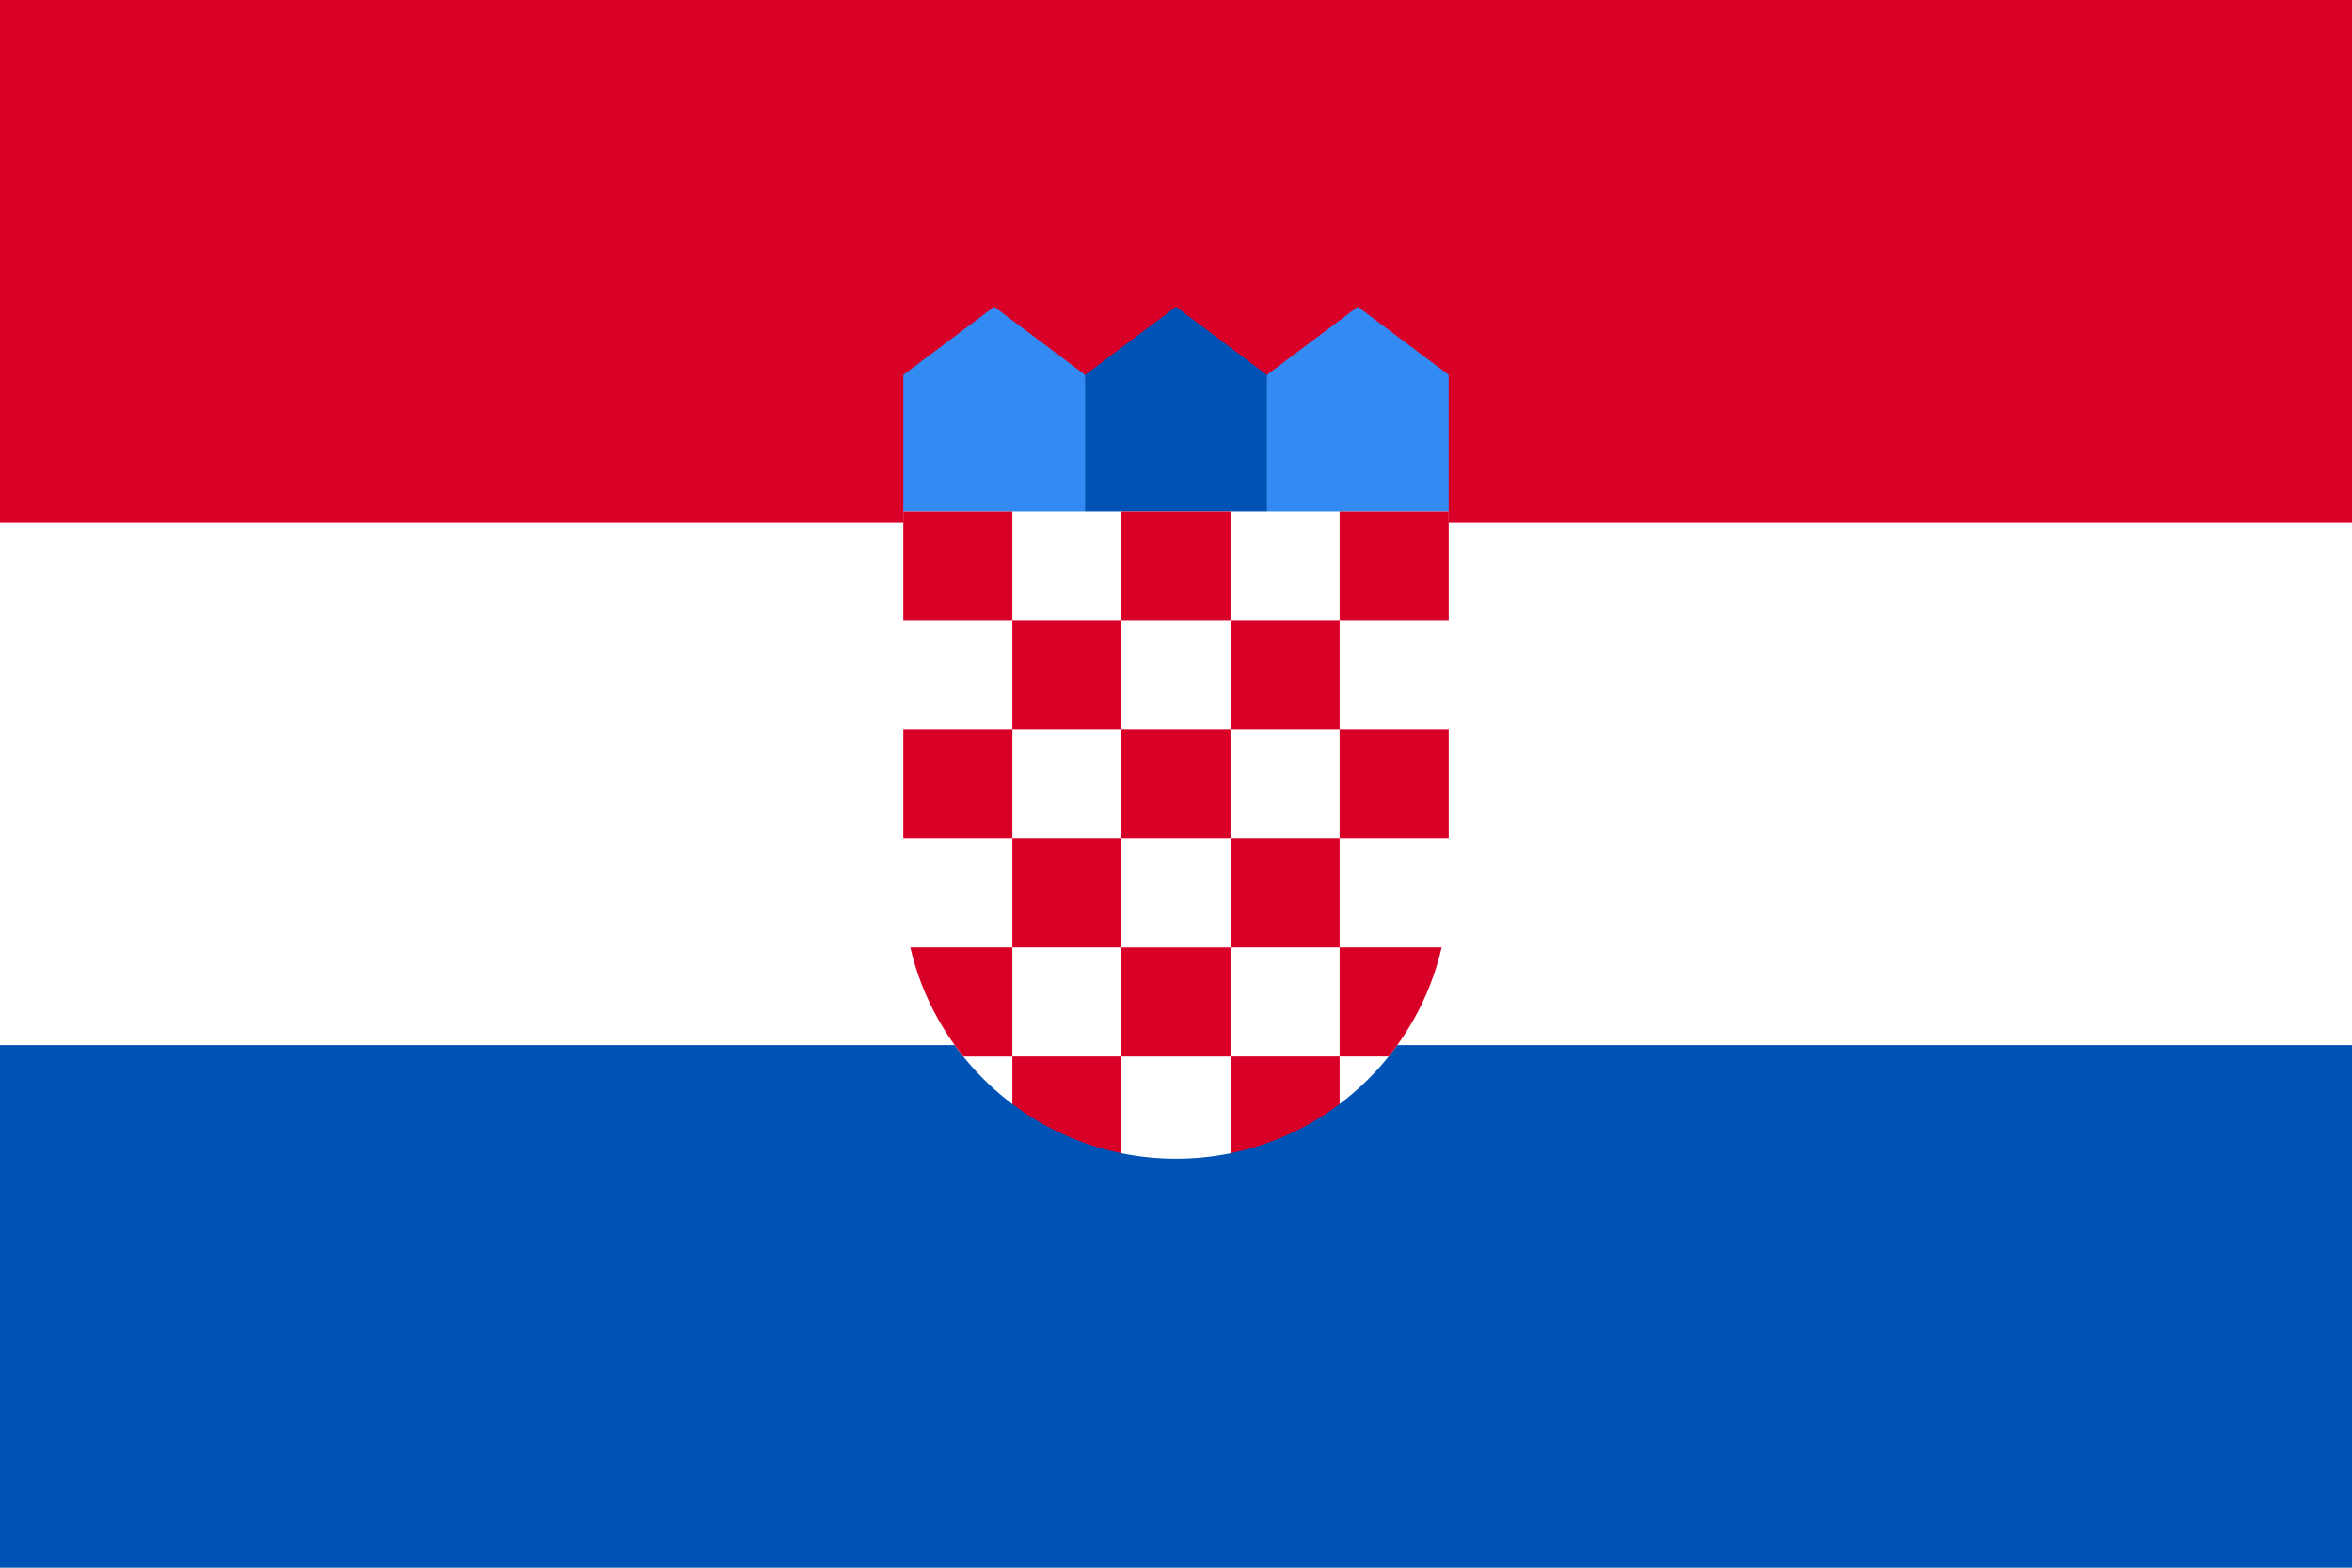
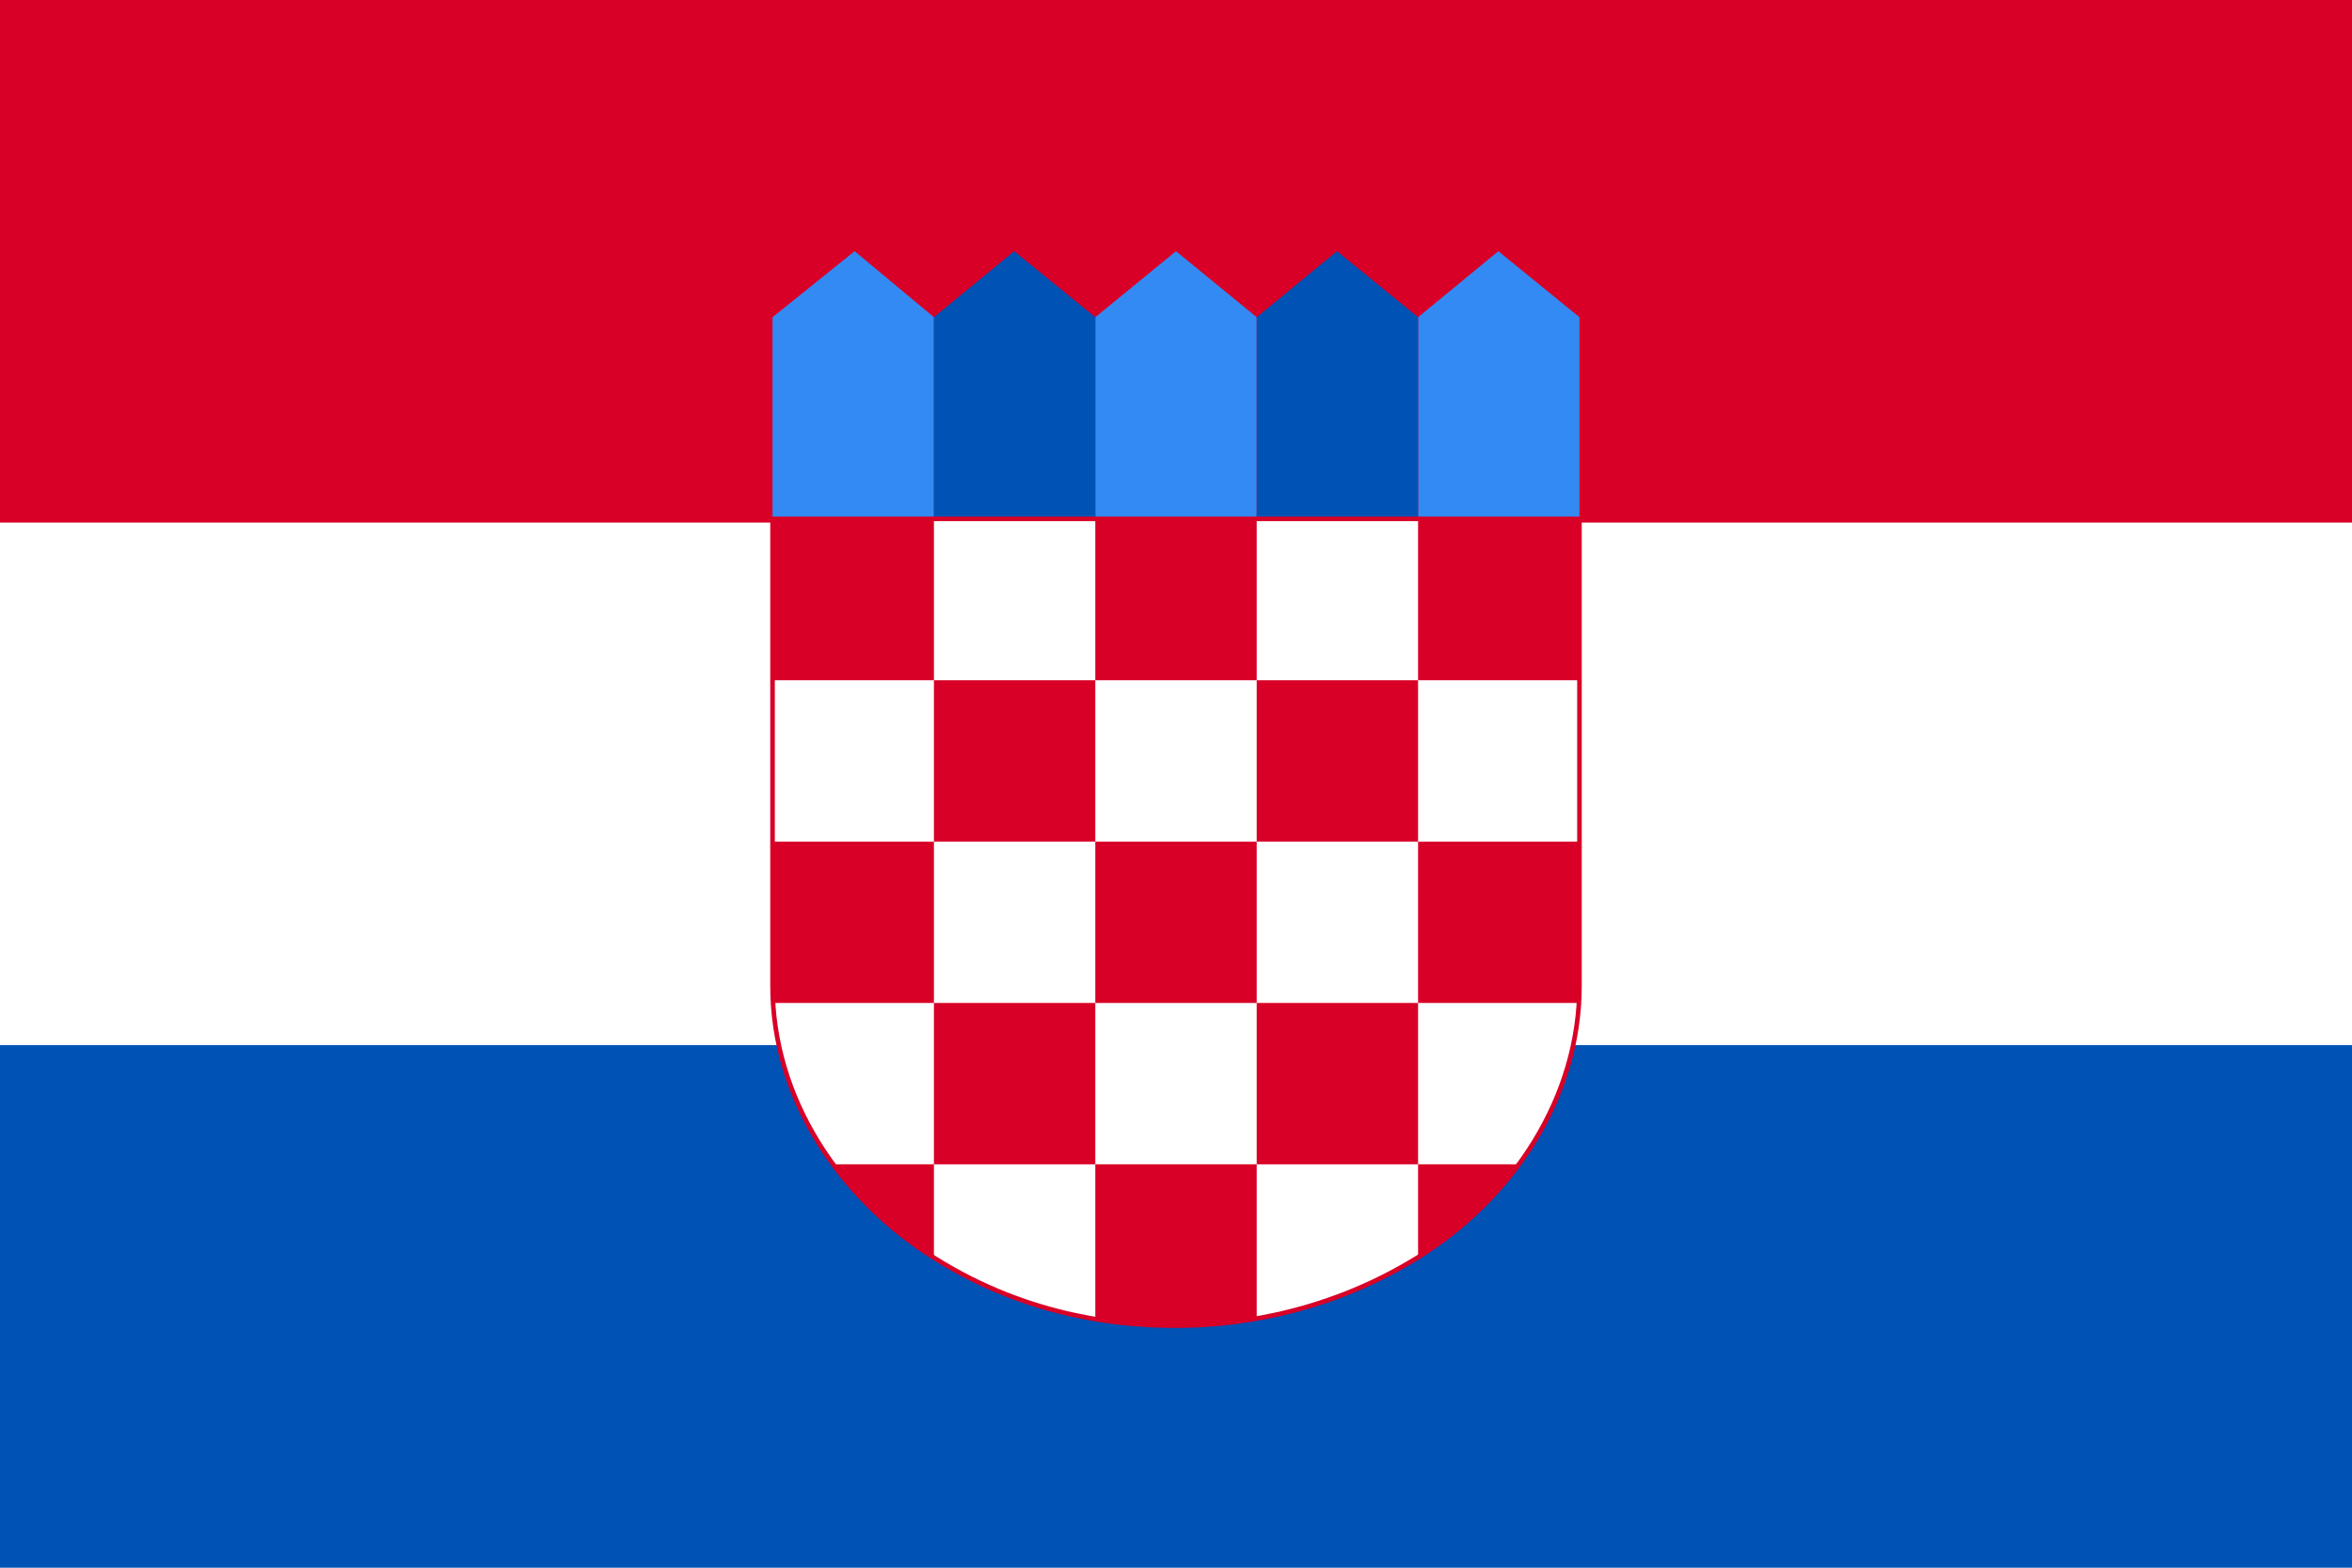
- <svg xmlns="http://www.w3.org/2000/svg" viewBox="0 85.333 512 341.333">
-   <rect y="85.337" fill="#FFFFFF" width="512" height="341.326" />
-   <rect y="85.337" fill="#D80027" width="512" height="113.775" />
-   <rect y="312.888" fill="#0052B4" width="512" height="113.775" />
-   <g>
-     <polygon fill="#338AF3" points="300.522,204.059 270.84,204.059 275.788,166.957 295.575,152.116 315.362,166.957    315.362,196.638  " />
-     <polygon fill="#338AF3" points="211.478,204.059 241.16,204.059 236.212,166.957 216.425,152.116 196.638,166.957    196.638,196.638  " />
+ <svg xmlns="http://www.w3.org/2000/svg" version="1.1" viewBox="0 0 513 342">
+   <rect fill="#FFFFFF" width="513" height="342" />
+   <rect fill="#D80027" width="513" height="114" />
+   <rect y="228" fill="#0052B4" width="513" height="114" />
+   <g fill="#338AF3">
+     <polygon points="309.3,113.2 309.3,69.2 326.8,54.8 344.5,69.2 344.5,113.2  " />
+     <polygon points="203.7,113.2 203.7,69.2 186.4,54.8 168.5,69.2 168.5,113.2  " />
+     <polygon points="238.9,113.2 238.9,69.2 256.5,54.8 274.1,69.2 274.1,113.2  " />
  </g>
-   <polygon fill="#0052B4" points="275.788,204.059 236.212,204.059 236.212,166.957 256,152.116 275.788,166.957 " />
-   <path fill="#FFFFFF" d="M196.638,196.638v81.623c0,19.436,9.389,36.719,23.868,47.555l10.388-2.6l13.109,13.188  c3.876,0.798,7.887,1.219,11.996,1.219c4.087,0,8.077-0.415,11.934-1.205l14.964-12.459l8.595,1.834  c14.474-10.834,23.868-28.101,23.868-47.531v-81.623L196.638,196.638L196.638,196.638z" />
-   <g>
-     <rect x="196.641" y="196.641" fill="#D80027" width="23.745" height="23.745" />
-     <rect x="244.124" y="196.641" fill="#D80027" width="23.745" height="23.745" />
-     <rect x="291.617" y="196.641" fill="#D80027" width="23.745" height="23.745" />
-     <rect x="220.383" y="220.383" fill="#D80027" width="23.745" height="23.745" />
-     <rect x="267.876" y="220.383" fill="#D80027" width="23.745" height="23.745" />
-     <rect x="196.641" y="244.124" fill="#D80027" width="23.745" height="23.745" />
-     <rect x="220.383" y="267.865" fill="#D80027" width="23.745" height="23.745" />
-     <rect x="244.124" y="244.124" fill="#D80027" width="23.745" height="23.745" />
-     <rect x="291.617" y="244.124" fill="#D80027" width="23.745" height="23.745" />
-     <rect x="267.876" y="267.865" fill="#D80027" width="23.745" height="23.745" />
-     <rect x="244.124" y="291.617" fill="#D80027" width="23.745" height="23.745" />
-     <path fill="#D80027" d="M220.383,291.613h-22.212c2.038,8.826,6.042,16.904,11.536,23.745h10.676V291.613z" />
-     <path fill="#D80027" d="M291.617,315.357h10.677c5.493-6.842,9.498-14.919,11.536-23.745h-22.213V315.357z" />
-     <path fill="#D80027" d="M220.383,315.357v10.361c6.906,5.196,14.976,8.923,23.745,10.71v-21.071H220.383z" />
-     <path fill="#D80027" d="M267.873,315.357v21.071c8.769-1.786,16.839-5.514,23.745-10.71v-10.361H267.873z" />
+   <g fill="#0052B4">
+     <polygon points="309.3,113.2 274.1,113.2 274.1,69.2 291.6,54.8 309.3,69.2 " />
+     <polygon points="238.9,113.2 203.7,113.2 203.7,69.2 221.2,54.8 238.9,69.2 " />
+   </g>
+   <path stroke="#D80027" stroke-width="1" fill="#FFFFFF" d="M168.5,113.2v101.9c0,24.3,14.4,46.2,35.4,59.4c21.3,13.4,42.1,14.7,52.6,14.7c10.5,0,31.4-1.7,52.6-14.8  c21-13,35.4-35.1,35.4-59.3V113.2L168.5,113.2z" />
+   <g fill="#D80027">
+     <rect x="168.5" y="113.2" width="35.2" height="35.2" />
+     <rect x="238.9" y="113.2" width="35.2" height="35.2" />
+     <rect x="309.3" y="113.2" width="35.2" height="35.2" />
+     <rect x="203.7" y="148.4" width="35.2" height="35.2" />
+     <rect x="274.1" y="148.4" width="35.2" height="35.2" />
+     <rect x="168.5" y="183.6" width="35.2" height="35.2" />
+     <rect x="203.7" y="218.8" width="35.2" height="35.2" />
+     <rect x="238.9" y="183.6" width="35.2" height="35.2" />
+     <rect x="309.3" y="183.6" width="35.2" height="35.2" />
+     <rect x="274.1" y="218.8" width="35.2" height="35.2" />
+     <path d="M309.3,274.3c8.6-5.4,16.2-12.3,22-20.3h-22V274.3z" />
+     <path d="M181.7,254c5.8,8,13.3,14.9,22,20.4V254H181.7z" />
+     <path d="M238.9,254v33.7c7.2,1.2,13.3,1.5,17.6,1.5c4.3,0,10.4-0.3,17.6-1.6V254H238.9z" />
  </g>
</svg>
